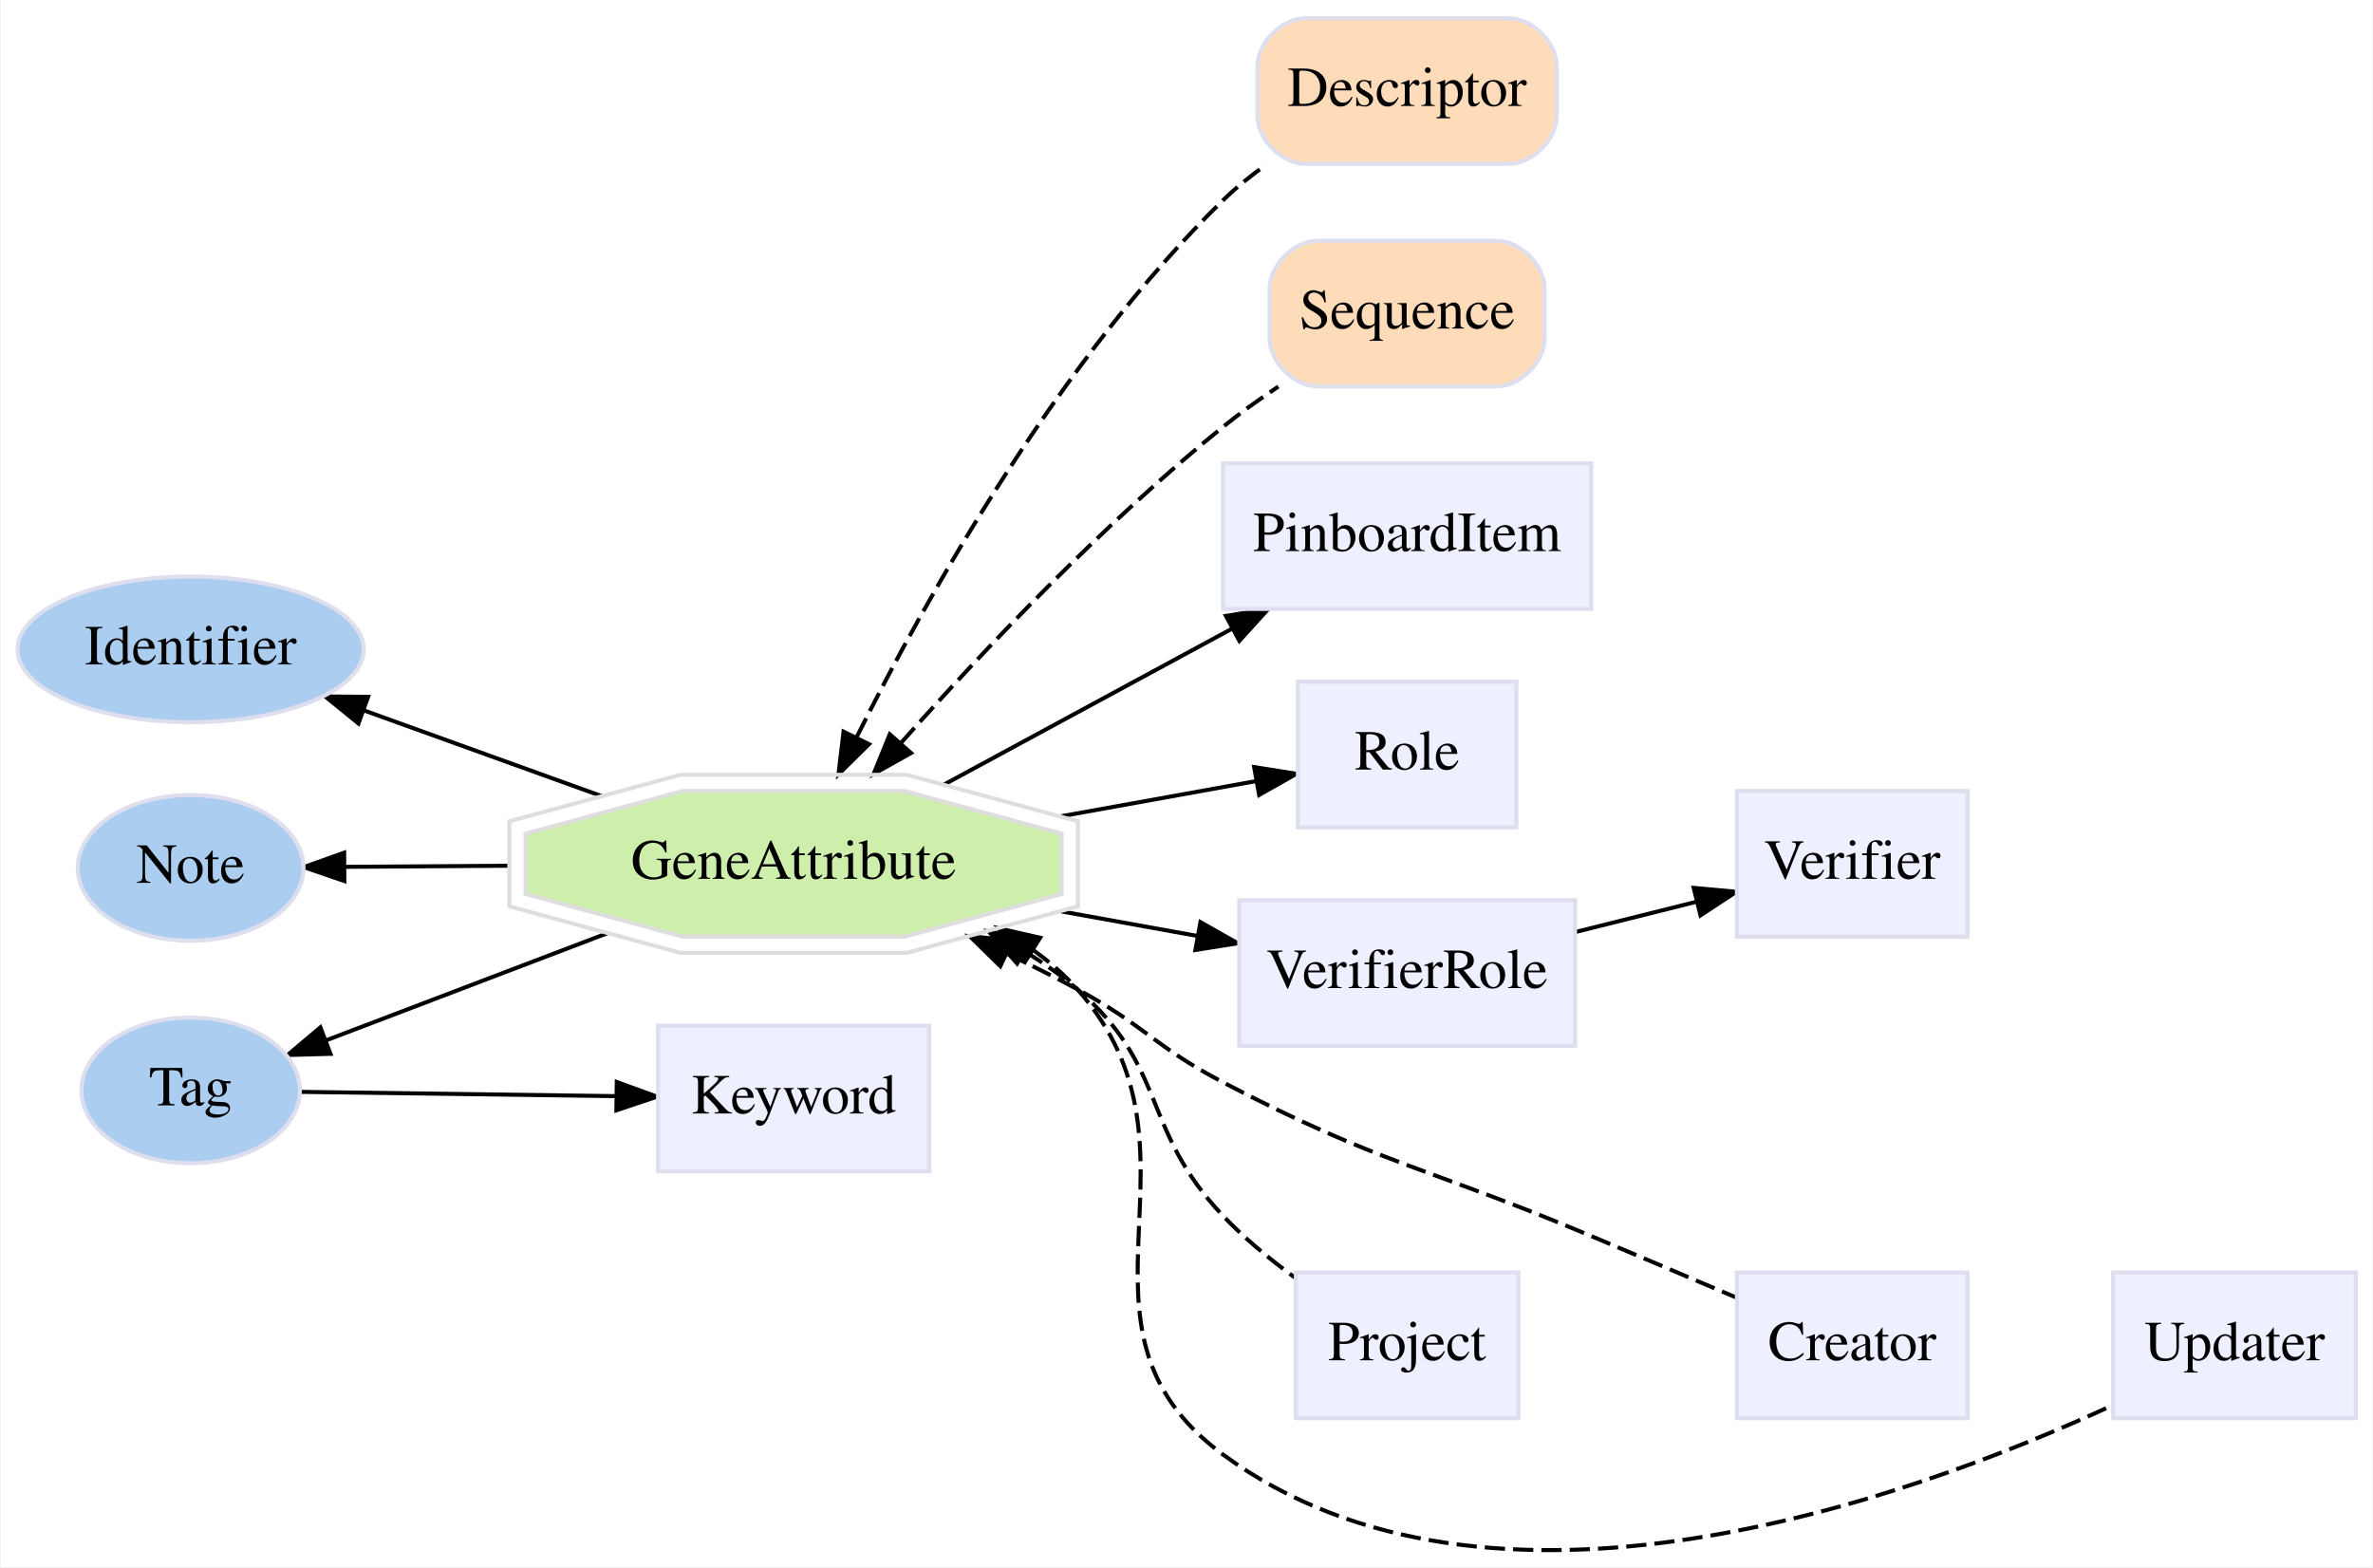
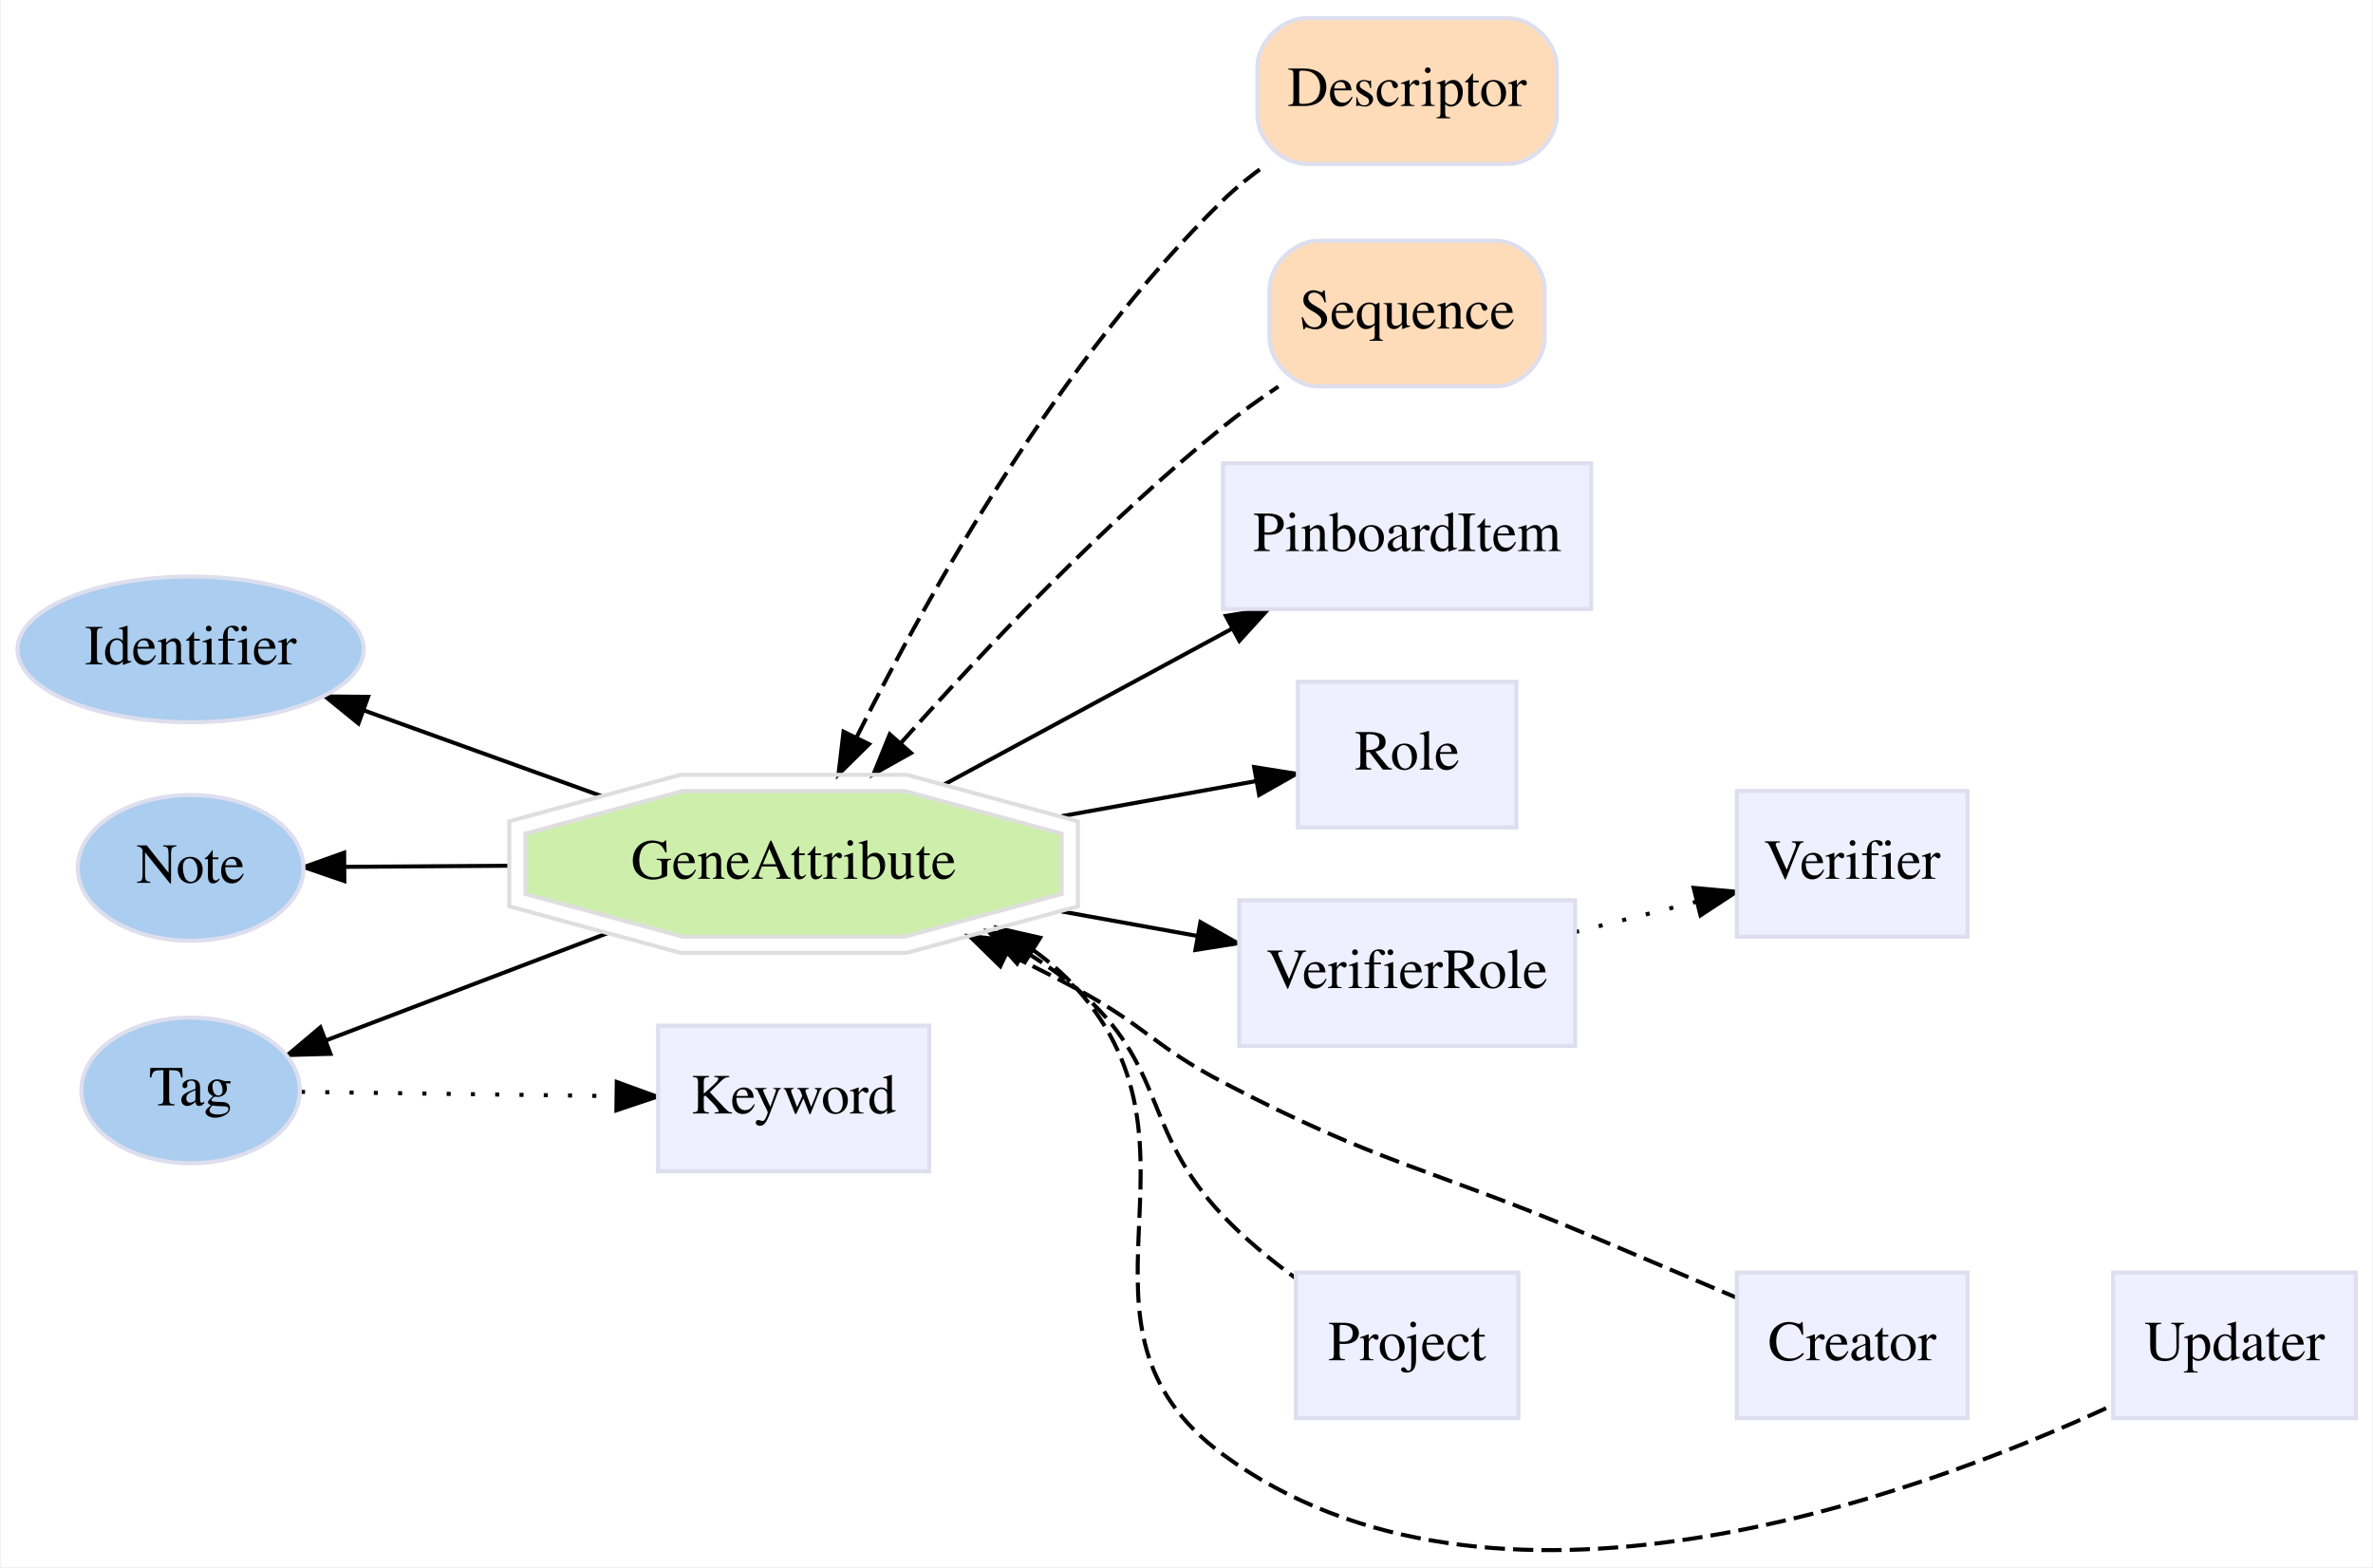
<svg xmlns="http://www.w3.org/2000/svg" xmlns:xlink="http://www.w3.org/1999/xlink" width="586pt" height="387pt" viewBox="0.00 0.00 586.05 387.31">
  <g id="graph0" class="graph" transform="scale(1 1) rotate(0) translate(4 383.31)">
    <polygon fill="white" stroke="transparent" points="-4,4 -4,-383.31 582.05,-383.31 582.05,4 -4,4" />
    <g id="edge2" class="edge">
-       <path fill="none" stroke="black" d="M70.18,-113.45C91.81,-113.16 122.91,-112.74 148.13,-112.39" />
+       <path fill="none" stroke="black" stroke-dasharray="1,5" d="M70.18,-113.45C91.81,-113.16 122.91,-112.74 148.13,-112.39" />
      <polygon fill="black" stroke="black" points="148.22,-115.89 158.17,-112.26 148.13,-108.89 148.22,-115.89" />
    </g>
    <g id="edge1" class="edge">
      <path fill="none" stroke="black" d="M144.5,-186.54C125.66,-193.34 104.05,-201.13 85.7,-207.74" />
      <polygon fill="black" stroke="black" points="84.38,-204.5 76.16,-211.18 86.76,-211.08 84.38,-204.5" />
    </g>
    <g id="edge6" class="edge">
      <path fill="none" stroke="black" d="M145.91,-152.67C123.45,-144.11 96.79,-133.96 76.35,-126.17" />
      <polygon fill="black" stroke="black" points="77.46,-122.85 66.87,-122.56 74.97,-129.39 77.46,-122.85" />
    </g>
    <g id="edge3" class="edge">
      <path fill="none" stroke="black" d="M121.58,-169.34C107.64,-169.25 93.51,-169.15 81.18,-169.07" />
      <polygon fill="black" stroke="black" points="80.89,-165.56 70.86,-169 80.84,-172.56 80.89,-165.56" />
    </g>
    <g id="edge10" class="edge">
      <path fill="none" stroke="black" stroke-dasharray="5,2" d="M207.6,-201.31C225.27,-236.72 257.67,-294.41 298.05,-333.81 301.28,-336.97 304.95,-339.92 308.76,-342.63" />
      <polygon fill="black" stroke="black" points="210.56,-199.39 203.02,-191.95 204.27,-202.47 210.56,-199.39" />
    </g>
    <g id="edge12" class="edge">
      <path fill="none" stroke="black" stroke-dasharray="5,2" d="M218.47,-199.7C238.78,-222.51 268.57,-253.96 298.05,-277.81 302.31,-281.26 307.01,-284.62 311.72,-287.76" />
      <polygon fill="black" stroke="black" points="220.94,-197.2 211.7,-192.02 215.69,-201.83 220.94,-197.2" />
    </g>
    <g id="edge4" class="edge">
      <path fill="none" stroke="black" d="M229.14,-189.42C250.58,-201.02 277.84,-215.78 300.26,-227.92" />
      <polygon fill="black" stroke="black" points="298.76,-231.09 309.22,-232.77 302.09,-224.93 298.76,-231.09" />
    </g>
    <g id="edge5" class="edge">
      <path fill="none" stroke="black" d="M258.11,-181.58C274.59,-184.55 291.7,-187.64 306.18,-190.25" />
      <polygon fill="black" stroke="black" points="305.74,-193.73 316.2,-192.06 306.98,-186.84 305.74,-193.73" />
    </g>
    <g id="edge7" class="edge">
      <path fill="none" stroke="black" d="M258.11,-158.05C269.33,-156.02 280.85,-153.95 291.62,-152" />
      <polygon fill="black" stroke="black" points="292.47,-155.4 301.69,-150.18 291.23,-148.52 292.47,-155.4" />
    </g>
    <g id="edge9" class="edge">
      <path fill="none" stroke="black" stroke-dasharray="5,2" d="M244.7,-147.6C250.61,-144.76 256.5,-141.81 262.05,-138.81 278.76,-129.79 281.23,-124.61 298.05,-115.81 336.88,-95.49 348.66,-94.83 389.05,-77.81 400.75,-72.88 413.65,-67.4 424.75,-62.68" />
      <polygon fill="black" stroke="black" points="243.01,-144.52 235.44,-151.93 245.98,-150.86 243.01,-144.52" />
    </g>
    <g id="edge11" class="edge">
      <path fill="none" stroke="black" stroke-dasharray="5,2" d="M249.13,-148.09C253.72,-145.3 258.1,-142.21 262.05,-138.81 284.48,-119.51 277.68,-104.27 298.05,-82.81 303.29,-77.29 309.6,-72.09 315.8,-67.56" />
      <polygon fill="black" stroke="black" points="247.16,-145.18 240.12,-153.1 250.56,-151.3 247.16,-145.18" />
    </g>
    <g id="edge13" class="edge">
      <path fill="none" stroke="black" stroke-dasharray="5,2" d="M251.1,-148.51C255.11,-145.65 258.83,-142.43 262.05,-138.81 297.62,-98.77 254.89,-55.52 298.05,-23.81 364.1,24.72 467.88,-12.86 518.02,-36.05" />
      <polygon fill="black" stroke="black" points="249.13,-145.61 242.52,-153.89 252.85,-151.54 249.13,-145.61" />
    </g>
    <g id="edge8" class="edge">
-       <path fill="none" stroke="black" d="M385.07,-152.94C394.93,-155.41 405.44,-158.03 415.15,-160.46" />
+       <path fill="none" stroke="black" stroke-dasharray="1,5" d="M385.07,-152.94C394.93,-155.41 405.44,-158.03 415.15,-160.46" />
      <polygon fill="black" stroke="black" points="414.37,-163.87 424.92,-162.9 416.06,-157.08 414.37,-163.87" />
    </g>
    <g id="node1" class="node">
      <g id="a_node1">
        <a xlink:href="/develop/Data/models.html#identifier" xlink:title="Identifier" target="_top">
          <ellipse fill="#abcdef" stroke="#dddeee" cx="42.9" cy="-222.81" rx="42.79" ry="18" />
          <text text-anchor="middle" x="42.9" y="-219.11" font-family="Times,serif" font-size="14.00">Identifier</text>
        </a>
      </g>
    </g>
    <g id="node2" class="node">
      <g id="a_node2">
        <a xlink:href="/develop/Data/models.html#tag" xlink:title="Tag" target="_top">
          <ellipse fill="#abcdef" stroke="#dddeee" cx="42.9" cy="-113.81" rx="27" ry="18" />
          <text text-anchor="middle" x="42.9" y="-110.11" font-family="Times,serif" font-size="14.00">Tag</text>
        </a>
      </g>
    </g>
    <g id="node3" class="node">
      <g id="a_node3">
        <a xlink:href="/develop/Data/models.html#note" xlink:title="Note" target="_top">
          <ellipse fill="#abcdef" stroke="#dddeee" cx="42.9" cy="-168.81" rx="27.9" ry="18" />
          <text text-anchor="middle" x="42.9" y="-165.11" font-family="Times,serif" font-size="14.00">Note</text>
        </a>
      </g>
    </g>
    <g id="node4" class="node">
      <g id="a_node4">
        <a xlink:href="/develop/Data/models.html#descriptor" xlink:title="Descriptor" target="_top">
          <path fill="#fedcba" stroke="#dddeee" d="M318.55,-342.81C318.55,-342.81 368.55,-342.81 368.55,-342.81 374.55,-342.81 380.55,-348.81 380.55,-354.81 380.55,-354.81 380.55,-366.81 380.55,-366.81 380.55,-372.81 374.55,-378.81 368.55,-378.81 368.55,-378.81 318.55,-378.81 318.55,-378.81 312.55,-378.81 306.55,-372.81 306.55,-366.81 306.55,-366.81 306.55,-354.81 306.55,-354.81 306.55,-348.81 312.55,-342.81 318.55,-342.81" />
          <text text-anchor="middle" x="343.55" y="-357.11" font-family="Times,serif" font-size="14.00">Descriptor</text>
        </a>
      </g>
    </g>
    <g id="node5" class="node">
      <g id="a_node5">
        <a xlink:href="/develop/Data/models.html#sequence" xlink:title="Sequence" target="_top">
          <path fill="#fedcba" stroke="#dddeee" d="M321.55,-287.81C321.55,-287.81 365.55,-287.81 365.55,-287.81 371.55,-287.81 377.55,-293.81 377.55,-299.81 377.55,-299.81 377.55,-311.81 377.55,-311.81 377.55,-317.81 371.55,-323.81 365.55,-323.81 365.55,-323.81 321.55,-323.81 321.55,-323.81 315.55,-323.81 309.55,-317.81 309.55,-311.81 309.55,-311.81 309.55,-299.81 309.55,-299.81 309.55,-293.81 315.55,-287.81 321.55,-287.81" />
          <text text-anchor="middle" x="343.55" y="-302.11" font-family="Times,serif" font-size="14.00">Sequence</text>
        </a>
      </g>
    </g>
    <g id="node6" class="node">
      <g id="a_node6">
        <a xlink:href="/develop/Data/models.html#gene-attribute" xlink:title="GeneAttribute" target="_top">
          <polygon fill="#cdefab" stroke="#dedede" points="258.17,-162.36 258.17,-177.27 219.36,-187.81 164.48,-187.81 125.67,-177.27 125.67,-162.36 164.48,-151.81 219.36,-151.81 258.17,-162.36" />
          <polygon fill="none" stroke="#dedede" points="262.18,-159.3 262.18,-180.32 219.9,-191.81 163.94,-191.81 121.66,-180.32 121.66,-159.3 163.94,-147.81 219.9,-147.81 262.18,-159.3" />
          <text text-anchor="middle" x="191.92" y="-166.11" font-family="Times,serif" font-size="14.00">GeneAttribute</text>
        </a>
      </g>
    </g>
    <g id="node7" class="node">
      <g id="a_node7">
        <a xlink:href="/develop/Data/models.html#keyword" xlink:title="Keyword" target="_top">
          <polygon fill="#eeefff" stroke="#dddeee" points="225.42,-129.81 158.42,-129.81 158.42,-93.81 225.42,-93.81 225.42,-129.81" />
          <text text-anchor="middle" x="191.92" y="-108.11" font-family="Times,serif" font-size="14.00">Keyword</text>
        </a>
      </g>
    </g>
    <g id="node8" class="node">
      <g id="a_node8">
        <a xlink:href="/develop/Data/models.html#pinboard-item" xlink:title="PinboardItem" target="_top">
          <polygon fill="#eeefff" stroke="#dddeee" points="389.05,-268.81 298.05,-268.81 298.05,-232.81 389.05,-232.81 389.05,-268.81" />
          <text text-anchor="middle" x="343.55" y="-247.11" font-family="Times,serif" font-size="14.00">PinboardItem</text>
        </a>
      </g>
    </g>
    <g id="node9" class="node">
      <g id="a_node9">
        <a xlink:href="/develop/Data/models.html#role" xlink:title="Role" target="_top">
          <polygon fill="#eeefff" stroke="#dddeee" points="370.55,-214.81 316.55,-214.81 316.55,-178.81 370.55,-178.81 370.55,-214.81" />
          <text text-anchor="middle" x="343.55" y="-193.11" font-family="Times,serif" font-size="14.00">Role</text>
        </a>
      </g>
    </g>
    <g id="node10" class="node">
      <g id="a_node10">
        <a xlink:href="/develop/Data/models.html#verifier-role" xlink:title="VerifierRole" target="_top">
          <polygon fill="#eeefff" stroke="#dddeee" points="385.05,-160.81 302.05,-160.81 302.05,-124.81 385.05,-124.81 385.05,-160.81" />
          <text text-anchor="middle" x="343.55" y="-139.11" font-family="Times,serif" font-size="14.00">VerifierRole</text>
        </a>
      </g>
    </g>
    <g id="node11" class="node">
      <g id="a_node11">
        <a xlink:href="/develop/Data/models.html#verifier" xlink:title="Verifier" target="_top">
          <polygon fill="#eeefff" stroke="#dddeee" points="482.05,-187.81 425.05,-187.81 425.05,-151.81 482.05,-151.81 482.05,-187.81" />
          <text text-anchor="middle" x="453.55" y="-166.11" font-family="Times,serif" font-size="14.00">Verifier</text>
        </a>
      </g>
    </g>
    <g id="node12" class="node">
      <g id="a_node12">
        <a xlink:href="/develop/Data/models.html#creator" xlink:title="Creator" target="_top">
          <polygon fill="#eeefff" stroke="#dddeee" points="482.05,-68.81 425.05,-68.81 425.05,-32.81 482.05,-32.81 482.05,-68.81" />
          <text text-anchor="middle" x="453.55" y="-47.11" font-family="Times,serif" font-size="14.00">Creator</text>
        </a>
      </g>
    </g>
    <g id="node13" class="node">
      <g id="a_node13">
        <a xlink:href="/develop/Data/models.html#project" xlink:title="Project" target="_top">
          <polygon fill="#eeefff" stroke="#dddeee" points="371.05,-68.81 316.05,-68.81 316.05,-32.81 371.05,-32.81 371.05,-68.81" />
          <text text-anchor="middle" x="343.55" y="-47.11" font-family="Times,serif" font-size="14.00">Project</text>
        </a>
      </g>
    </g>
    <g id="node14" class="node">
      <g id="a_node14">
        <a xlink:href="/develop/Data/models.html#updater" xlink:title="Updater" target="_top">
          <polygon fill="#eeefff" stroke="#dddeee" points="578.05,-68.81 518.05,-68.81 518.05,-32.81 578.05,-32.81 578.05,-68.81" />
          <text text-anchor="middle" x="548.05" y="-47.11" font-family="Times,serif" font-size="14.00">Updater</text>
        </a>
      </g>
    </g>
  </g>
</svg>
